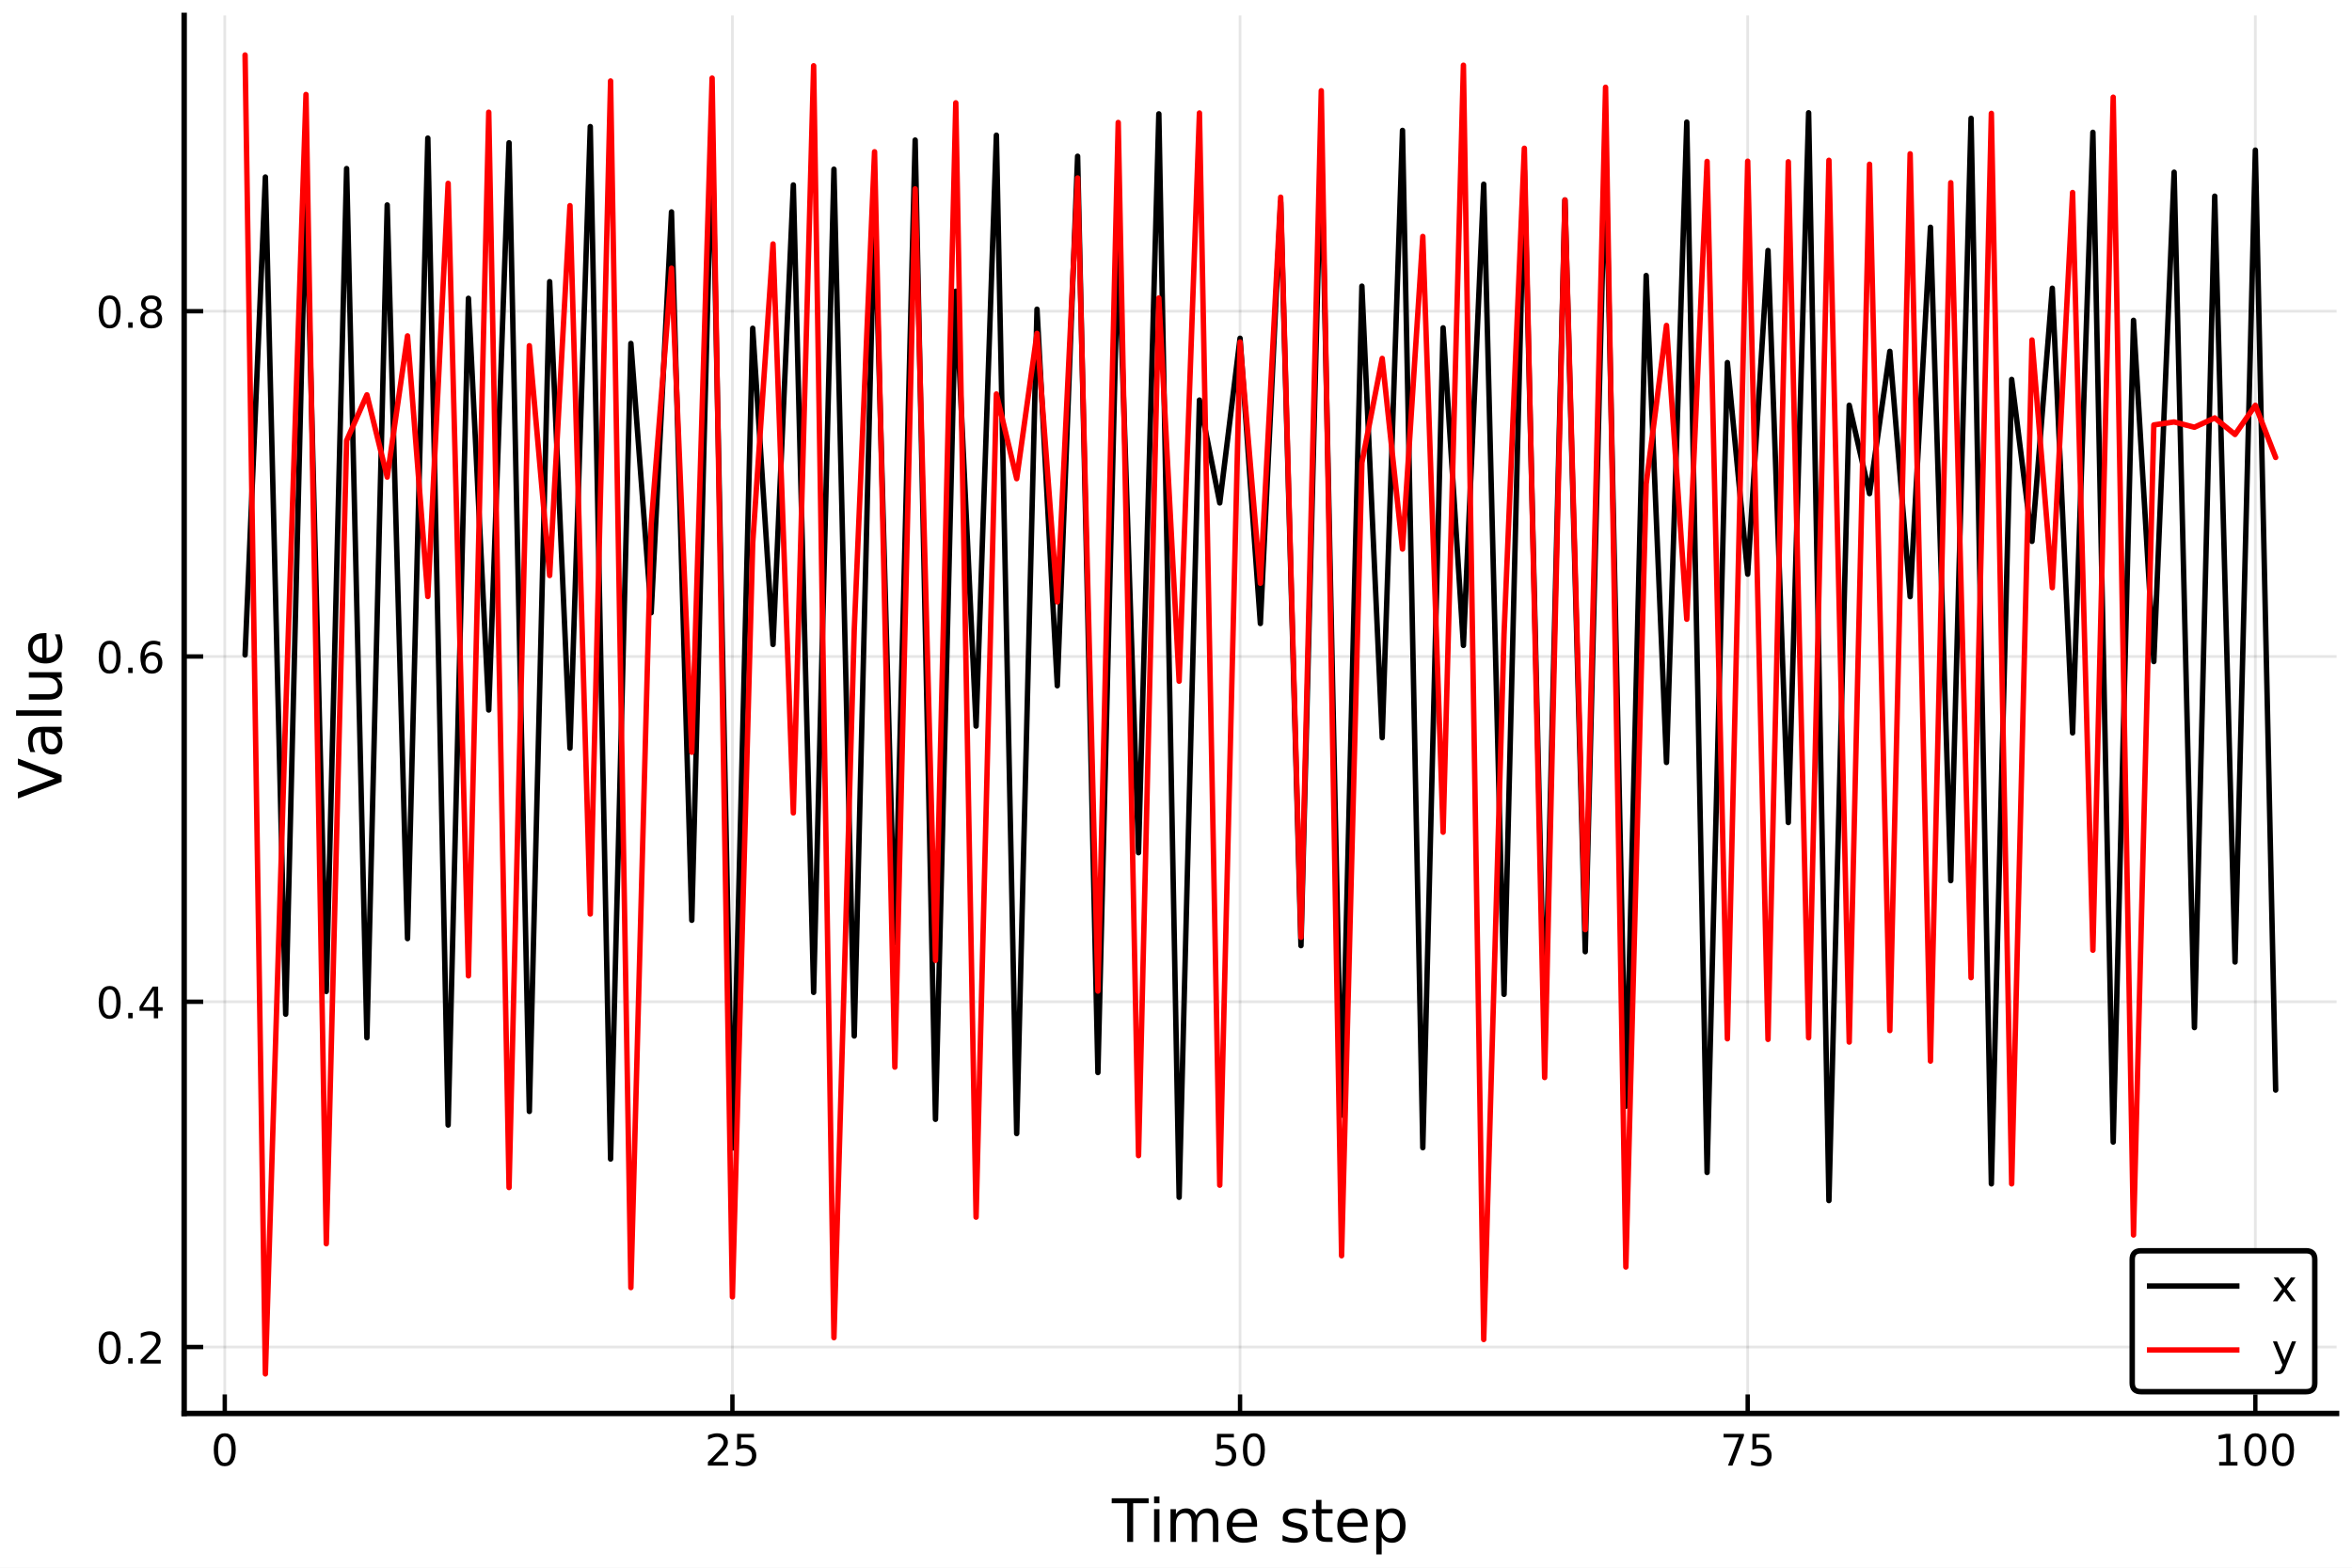
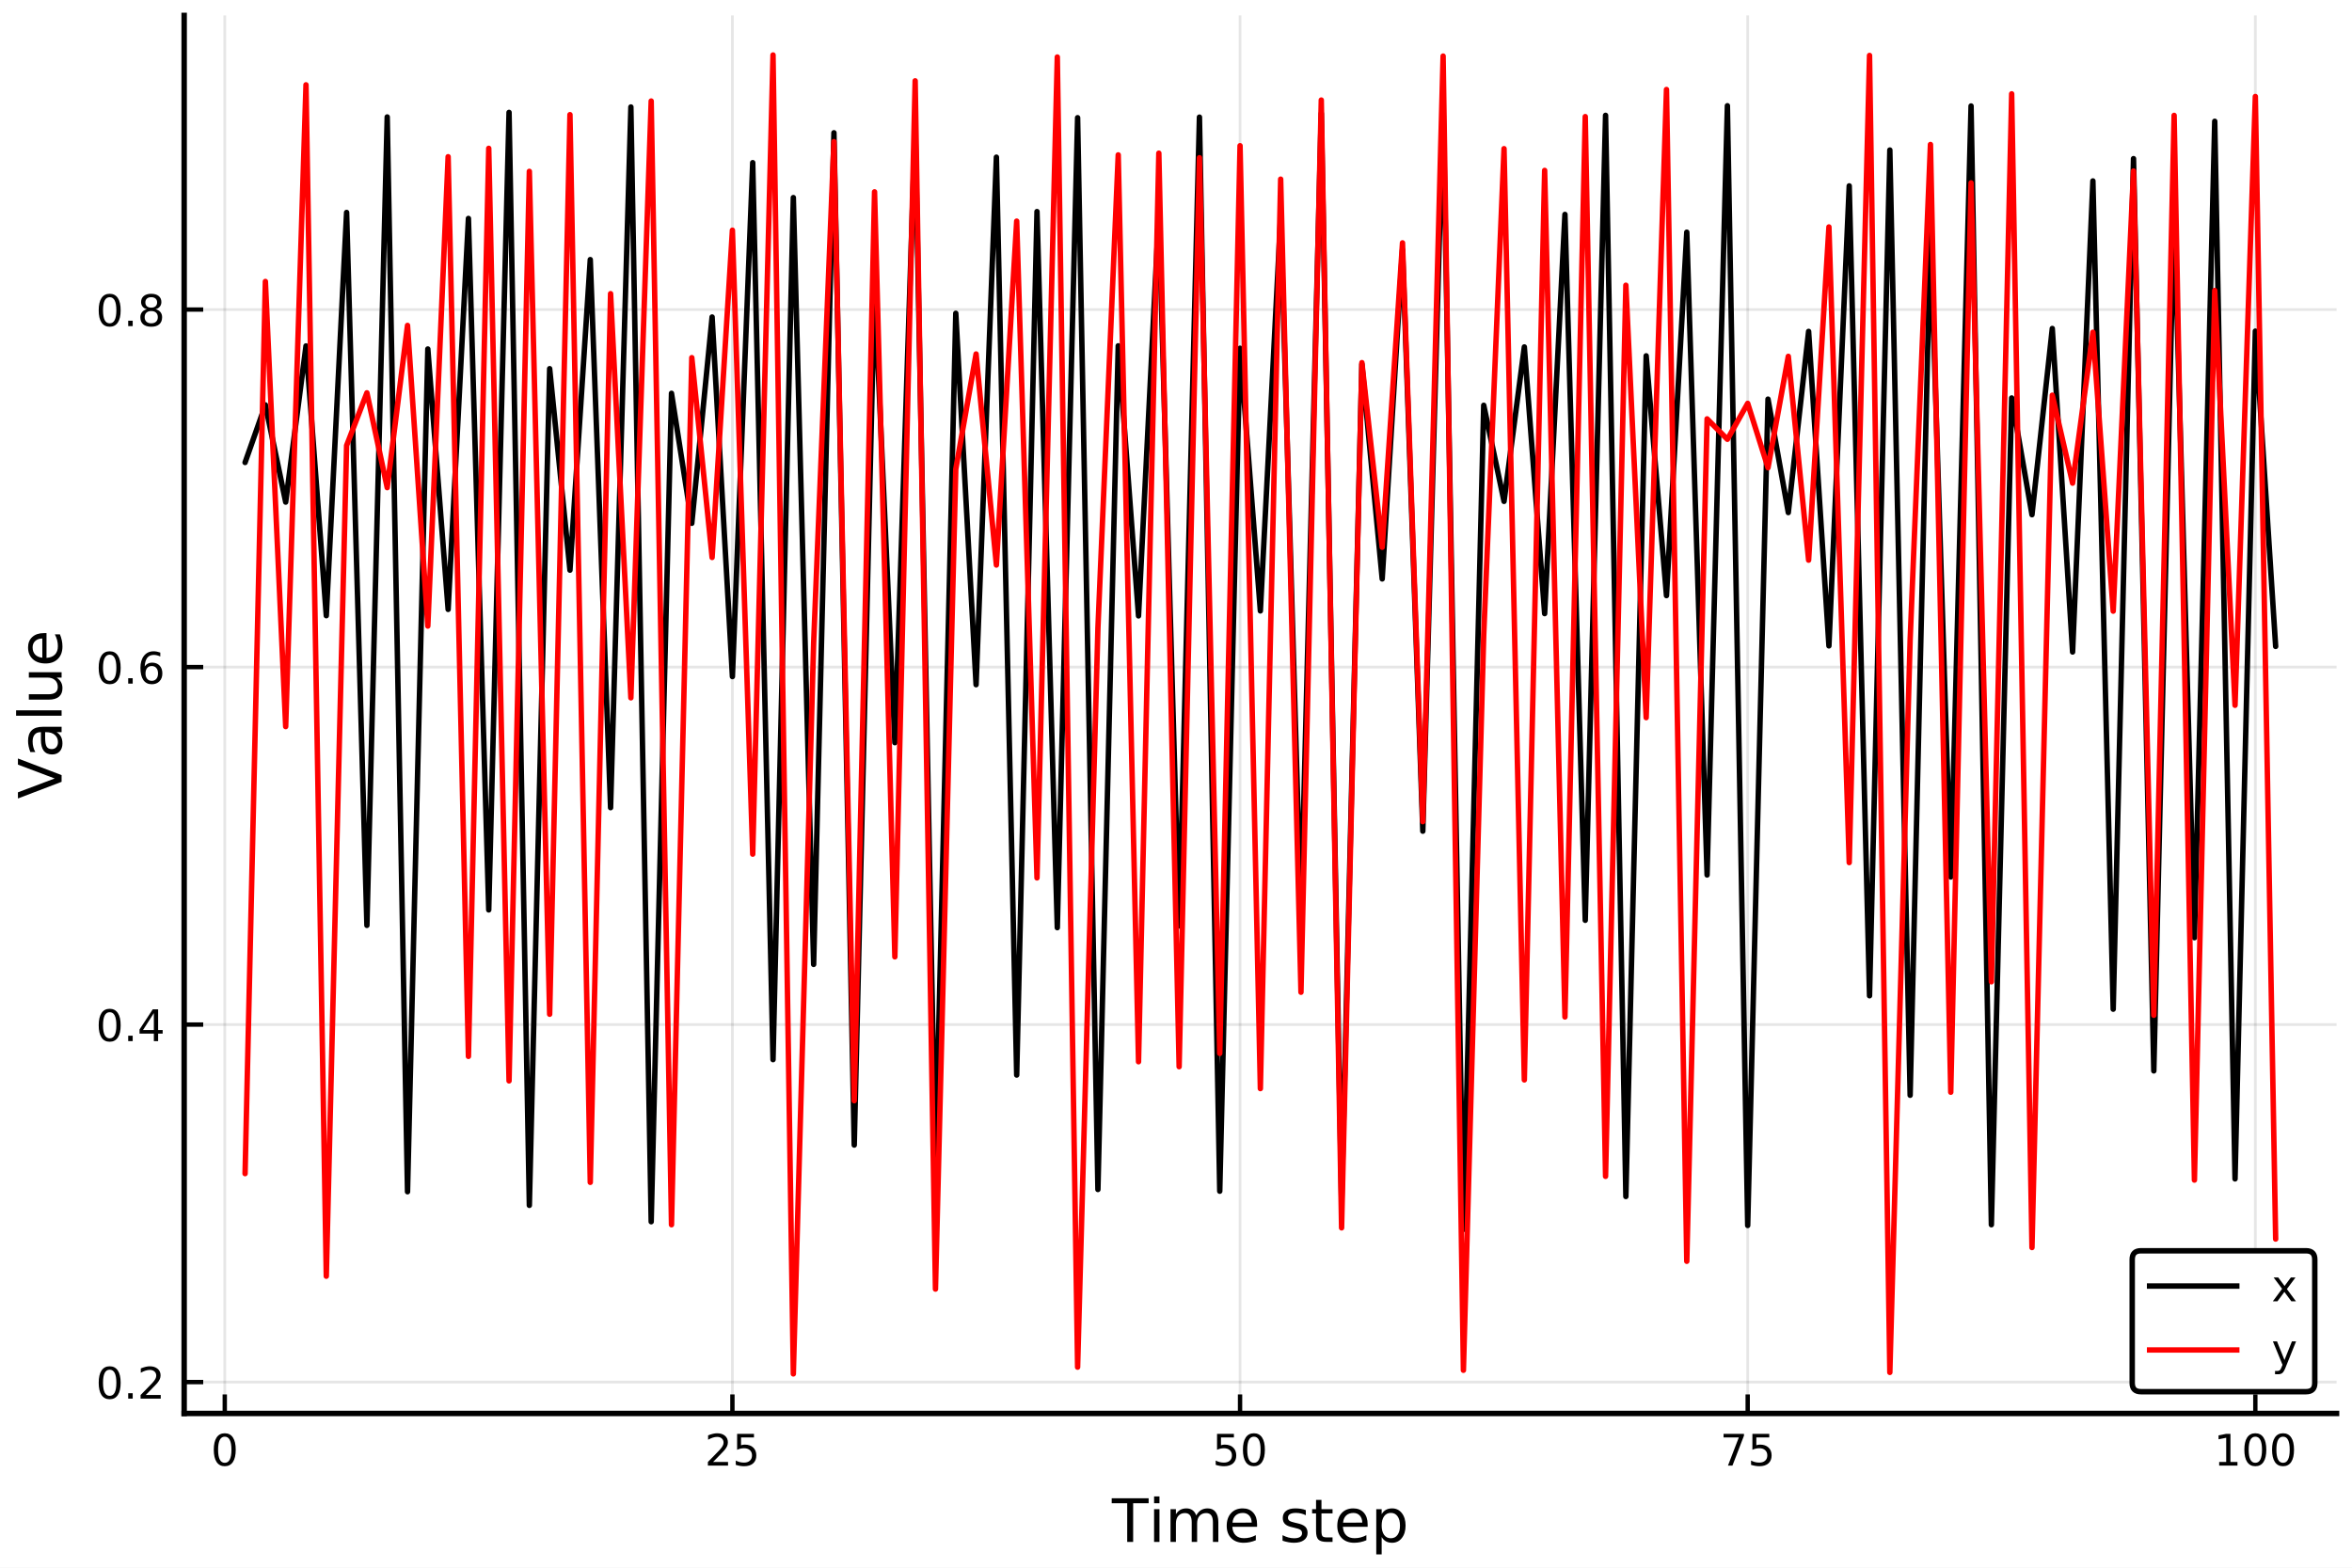
<svg xmlns="http://www.w3.org/2000/svg" xmlns:xlink="http://www.w3.org/1999/xlink" height="288pt" version="1.1" viewBox="0 0 432 288" width="432pt">
  <defs>
    <style type="text/css">
*{stroke-linecap:butt;stroke-linejoin:round;}
  </style>
  </defs>
  <g id="figure_1">
    <g id="patch_1">
      <path d="M 0 288  L 432 288  L 432 0  L 0 0  z " style="fill:#ffffff;" />
    </g>
    <g id="axes_1">
      <g id="patch_2">
        <path d="M 33.825 259.665  L 429.165 259.665  L 429.165 2.835  L 33.825 2.835  z " style="fill:#ffffff;" />
      </g>
      <g id="matplotlib.axis_1">
        <g id="xtick_1">
          <g id="line2d_1">
-             <path clip-path="url(#p52759d1450)" d="M 41.284 259.665  L 41.284 2.835  " style="fill:none;stroke:#000000;stroke-linecap:square;stroke-opacity:0.1;stroke-width:0.5;" />
+             <path clip-path="url(#p5b34b2c2c7)" d="M 41.284 259.665  L 41.284 2.835  " style="fill:none;stroke:#000000;stroke-linecap:square;stroke-opacity:0.1;stroke-width:0.5;" />
          </g>
          <g id="line2d_2">
            <defs>
-               <path d="M 0 0  L 0 -3.5  " id="mdcbbb05896" style="stroke:#000000;stroke-width:0.8;" />
-             </defs>
-             <g>
-               <use style="stroke:#000000;stroke-width:0.8;" x="41.284" xlink:href="#mdcbbb05896" y="259.665" />
+               <path d="M 0 0  L 0 -3.5  " id="m8da7225089" style="stroke:#000000;stroke-width:0.8;" />
+             </defs>
+             <g>
+               <use style="stroke:#000000;stroke-width:0.8;" x="41.284" xlink:href="#m8da7225089" y="259.665" />
            </g>
          </g>
          <g id="text_1">
            <defs>
              <path d="M 31.781 66.406  Q 24.172 66.406 20.328 58.906  Q 16.5 51.422 16.5 36.375  Q 16.5 21.391 20.328 13.891  Q 24.172 6.391 31.781 6.391  Q 39.453 6.391 43.281 13.891  Q 47.125 21.391 47.125 36.375  Q 47.125 51.422 43.281 58.906  Q 39.453 66.406 31.781 66.406  z M 31.781 74.219  Q 44.047 74.219 50.516 64.516  Q 56.984 54.828 56.984 36.375  Q 56.984 17.969 50.516 8.266  Q 44.047 -1.422 31.781 -1.422  Q 19.531 -1.422 13.062 8.266  Q 6.594 17.969 6.594 36.375  Q 6.594 54.828 13.062 64.516  Q 19.531 74.219 31.781 74.219  z " id="DejaVuSans-48" />
            </defs>
            <g transform="translate(38.7389 269.2441)scale(0.08 -0.08)">
              <use xlink:href="#DejaVuSans-48" />
            </g>
          </g>
        </g>
        <g id="xtick_2">
          <g id="line2d_3">
-             <path clip-path="url(#p52759d1450)" d="M 134.525 259.665  L 134.525 2.835  " style="fill:none;stroke:#000000;stroke-linecap:square;stroke-opacity:0.1;stroke-width:0.5;" />
+             <path clip-path="url(#p5b34b2c2c7)" d="M 134.525 259.665  L 134.525 2.835  " style="fill:none;stroke:#000000;stroke-linecap:square;stroke-opacity:0.1;stroke-width:0.5;" />
          </g>
          <g id="line2d_4">
            <g>
-               <use style="stroke:#000000;stroke-width:0.8;" x="134.525" xlink:href="#mdcbbb05896" y="259.665" />
+               <use style="stroke:#000000;stroke-width:0.8;" x="134.525" xlink:href="#m8da7225089" y="259.665" />
            </g>
          </g>
          <g id="text_2">
            <defs>
              <path d="M 19.188 8.297  L 53.609 8.297  L 53.609 0  L 7.328 0  L 7.328 8.297  Q 12.938 14.109 22.625 23.891  Q 32.328 33.688 34.812 36.531  Q 39.547 41.844 41.422 45.531  Q 43.312 49.219 43.312 52.781  Q 43.312 58.594 39.234 62.25  Q 35.156 65.922 28.609 65.922  Q 23.969 65.922 18.812 64.312  Q 13.672 62.703 7.812 59.422  L 7.812 69.391  Q 13.766 71.781 18.938 73  Q 24.125 74.219 28.422 74.219  Q 39.75 74.219 46.484 68.547  Q 53.219 62.891 53.219 53.422  Q 53.219 48.922 51.531 44.891  Q 49.859 40.875 45.406 35.406  Q 44.188 33.984 37.641 27.219  Q 31.109 20.453 19.188 8.297  z " id="DejaVuSans-50" />
              <path d="M 10.797 72.906  L 49.516 72.906  L 49.516 64.594  L 19.828 64.594  L 19.828 46.734  Q 21.969 47.469 24.109 47.828  Q 26.266 48.188 28.422 48.188  Q 40.625 48.188 47.75 41.5  Q 54.891 34.812 54.891 23.391  Q 54.891 11.625 47.562 5.094  Q 40.234 -1.422 26.906 -1.422  Q 22.312 -1.422 17.547 -0.641  Q 12.797 0.141 7.719 1.703  L 7.719 11.625  Q 12.109 9.234 16.797 8.062  Q 21.484 6.891 26.703 6.891  Q 35.156 6.891 40.078 11.328  Q 45.016 15.766 45.016 23.391  Q 45.016 31 40.078 35.438  Q 35.156 39.891 26.703 39.891  Q 22.75 39.891 18.812 39.016  Q 14.891 38.141 10.797 36.281  z " id="DejaVuSans-53" />
            </defs>
            <g transform="translate(129.4346 269.2441)scale(0.08 -0.08)">
              <use xlink:href="#DejaVuSans-50" />
              <use x="63.623" xlink:href="#DejaVuSans-53" />
            </g>
          </g>
        </g>
        <g id="xtick_3">
          <g id="line2d_5">
-             <path clip-path="url(#p52759d1450)" d="M 227.765 259.665  L 227.765 2.835  " style="fill:none;stroke:#000000;stroke-linecap:square;stroke-opacity:0.1;stroke-width:0.5;" />
+             <path clip-path="url(#p5b34b2c2c7)" d="M 227.765 259.665  L 227.765 2.835  " style="fill:none;stroke:#000000;stroke-linecap:square;stroke-opacity:0.1;stroke-width:0.5;" />
          </g>
          <g id="line2d_6">
            <g>
-               <use style="stroke:#000000;stroke-width:0.8;" x="227.765" xlink:href="#mdcbbb05896" y="259.665" />
+               <use style="stroke:#000000;stroke-width:0.8;" x="227.765" xlink:href="#m8da7225089" y="259.665" />
            </g>
          </g>
          <g id="text_3">
            <g transform="translate(222.6754 269.2441)scale(0.08 -0.08)">
              <use xlink:href="#DejaVuSans-53" />
              <use x="63.623" xlink:href="#DejaVuSans-48" />
            </g>
          </g>
        </g>
        <g id="xtick_4">
          <g id="line2d_7">
-             <path clip-path="url(#p52759d1450)" d="M 321.006 259.665  L 321.006 2.835  " style="fill:none;stroke:#000000;stroke-linecap:square;stroke-opacity:0.1;stroke-width:0.5;" />
+             <path clip-path="url(#p5b34b2c2c7)" d="M 321.006 259.665  L 321.006 2.835  " style="fill:none;stroke:#000000;stroke-linecap:square;stroke-opacity:0.1;stroke-width:0.5;" />
          </g>
          <g id="line2d_8">
            <g>
-               <use style="stroke:#000000;stroke-width:0.8;" x="321.006" xlink:href="#mdcbbb05896" y="259.665" />
+               <use style="stroke:#000000;stroke-width:0.8;" x="321.006" xlink:href="#m8da7225089" y="259.665" />
            </g>
          </g>
          <g id="text_4">
            <defs>
              <path d="M 8.203 72.906  L 55.078 72.906  L 55.078 68.703  L 28.609 0  L 18.312 0  L 43.219 64.594  L 8.203 64.594  z " id="DejaVuSans-55" />
            </defs>
            <g transform="translate(315.9161 269.2441)scale(0.08 -0.08)">
              <use xlink:href="#DejaVuSans-55" />
              <use x="63.623" xlink:href="#DejaVuSans-53" />
            </g>
          </g>
        </g>
        <g id="xtick_5">
          <g id="line2d_9">
-             <path clip-path="url(#p52759d1450)" d="M 414.247 259.665  L 414.247 2.835  " style="fill:none;stroke:#000000;stroke-linecap:square;stroke-opacity:0.1;stroke-width:0.5;" />
+             <path clip-path="url(#p5b34b2c2c7)" d="M 414.247 259.665  L 414.247 2.835  " style="fill:none;stroke:#000000;stroke-linecap:square;stroke-opacity:0.1;stroke-width:0.5;" />
          </g>
          <g id="line2d_10">
            <g>
-               <use style="stroke:#000000;stroke-width:0.8;" x="414.247" xlink:href="#mdcbbb05896" y="259.665" />
+               <use style="stroke:#000000;stroke-width:0.8;" x="414.247" xlink:href="#m8da7225089" y="259.665" />
            </g>
          </g>
          <g id="text_5">
            <defs>
              <path d="M 12.406 8.297  L 28.516 8.297  L 28.516 63.922  L 10.984 60.406  L 10.984 69.391  L 28.422 72.906  L 38.281 72.906  L 38.281 8.297  L 54.391 8.297  L 54.391 0  L 12.406 0  z " id="DejaVuSans-49" />
            </defs>
            <g transform="translate(406.6118 269.2441)scale(0.08 -0.08)">
              <use xlink:href="#DejaVuSans-49" />
              <use x="63.623" xlink:href="#DejaVuSans-48" />
              <use x="127.246" xlink:href="#DejaVuSans-48" />
            </g>
          </g>
        </g>
        <g id="text_6">
          <defs>
            <path d="M -0.297 72.906  L 61.375 72.906  L 61.375 64.594  L 35.5 64.594  L 35.5 0  L 25.594 0  L 25.594 64.594  L -0.297 64.594  z " id="DejaVuSans-84" />
            <path d="M 9.422 54.688  L 18.406 54.688  L 18.406 0  L 9.422 0  z M 9.422 75.984  L 18.406 75.984  L 18.406 64.594  L 9.422 64.594  z " id="DejaVuSans-105" />
            <path d="M 52 44.188  Q 55.375 50.25 60.062 53.125  Q 64.75 56 71.094 56  Q 79.641 56 84.281 50.016  Q 88.922 44.047 88.922 33.016  L 88.922 0  L 79.891 0  L 79.891 32.719  Q 79.891 40.578 77.094 44.375  Q 74.312 48.188 68.609 48.188  Q 61.625 48.188 57.562 43.547  Q 53.516 38.922 53.516 30.906  L 53.516 0  L 44.484 0  L 44.484 32.719  Q 44.484 40.625 41.703 44.406  Q 38.922 48.188 33.109 48.188  Q 26.219 48.188 22.156 43.531  Q 18.109 38.875 18.109 30.906  L 18.109 0  L 9.078 0  L 9.078 54.688  L 18.109 54.688  L 18.109 46.188  Q 21.188 51.219 25.484 53.609  Q 29.781 56 35.688 56  Q 41.656 56 45.828 52.969  Q 50 49.953 52 44.188  z " id="DejaVuSans-109" />
            <path d="M 56.203 29.594  L 56.203 25.203  L 14.891 25.203  Q 15.484 15.922 20.484 11.062  Q 25.484 6.203 34.422 6.203  Q 39.594 6.203 44.453 7.469  Q 49.312 8.734 54.109 11.281  L 54.109 2.781  Q 49.266 0.734 44.188 -0.344  Q 39.109 -1.422 33.891 -1.422  Q 20.797 -1.422 13.156 6.188  Q 5.516 13.812 5.516 26.812  Q 5.516 40.234 12.766 48.109  Q 20.016 56 32.328 56  Q 43.359 56 49.781 48.891  Q 56.203 41.797 56.203 29.594  z M 47.219 32.234  Q 47.125 39.594 43.094 43.984  Q 39.062 48.391 32.422 48.391  Q 24.906 48.391 20.391 44.141  Q 15.875 39.891 15.188 32.172  z " id="DejaVuSans-101" />
            <path id="DejaVuSans-32" />
            <path d="M 44.281 53.078  L 44.281 44.578  Q 40.484 46.531 36.375 47.5  Q 32.281 48.484 27.875 48.484  Q 21.188 48.484 17.844 46.438  Q 14.5 44.391 14.5 40.281  Q 14.5 37.156 16.891 35.375  Q 19.281 33.594 26.516 31.984  L 29.594 31.297  Q 39.156 29.25 43.188 25.516  Q 47.219 21.781 47.219 15.094  Q 47.219 7.469 41.188 3.016  Q 35.156 -1.422 24.609 -1.422  Q 20.219 -1.422 15.453 -0.562  Q 10.688 0.297 5.422 2  L 5.422 11.281  Q 10.406 8.688 15.234 7.391  Q 20.062 6.109 24.812 6.109  Q 31.156 6.109 34.562 8.281  Q 37.984 10.453 37.984 14.406  Q 37.984 18.062 35.516 20.016  Q 33.062 21.969 24.703 23.781  L 21.578 24.516  Q 13.234 26.266 9.516 29.906  Q 5.812 33.547 5.812 39.891  Q 5.812 47.609 11.281 51.797  Q 16.75 56 26.812 56  Q 31.781 56 36.172 55.266  Q 40.578 54.547 44.281 53.078  z " id="DejaVuSans-115" />
            <path d="M 18.312 70.219  L 18.312 54.688  L 36.812 54.688  L 36.812 47.703  L 18.312 47.703  L 18.312 18.016  Q 18.312 11.328 20.141 9.422  Q 21.969 7.516 27.594 7.516  L 36.812 7.516  L 36.812 0  L 27.594 0  Q 17.188 0 13.234 3.875  Q 9.281 7.766 9.281 18.016  L 9.281 47.703  L 2.688 47.703  L 2.688 54.688  L 9.281 54.688  L 9.281 70.219  z " id="DejaVuSans-116" />
            <path d="M 18.109 8.203  L 18.109 -20.797  L 9.078 -20.797  L 9.078 54.688  L 18.109 54.688  L 18.109 46.391  Q 20.953 51.266 25.266 53.625  Q 29.594 56 35.594 56  Q 45.562 56 51.781 48.094  Q 58.016 40.188 58.016 27.297  Q 58.016 14.406 51.781 6.484  Q 45.562 -1.422 35.594 -1.422  Q 29.594 -1.422 25.266 0.953  Q 20.953 3.328 18.109 8.203  z M 48.688 27.297  Q 48.688 37.203 44.609 42.844  Q 40.531 48.484 33.406 48.484  Q 26.266 48.484 22.188 42.844  Q 18.109 37.203 18.109 27.297  Q 18.109 17.391 22.188 11.75  Q 26.266 6.109 33.406 6.109  Q 40.531 6.109 44.609 11.75  Q 48.688 17.391 48.688 27.297  z " id="DejaVuSans-112" />
          </defs>
          <g transform="translate(204.2236 283.2661)scale(0.11 -0.11)">
            <use xlink:href="#DejaVuSans-84" />
            <use x="61.037" xlink:href="#DejaVuSans-105" />
            <use x="88.82" xlink:href="#DejaVuSans-109" />
            <use x="186.232" xlink:href="#DejaVuSans-101" />
            <use x="247.756" xlink:href="#DejaVuSans-32" />
            <use x="279.543" xlink:href="#DejaVuSans-115" />
            <use x="331.643" xlink:href="#DejaVuSans-116" />
            <use x="370.852" xlink:href="#DejaVuSans-101" />
            <use x="432.375" xlink:href="#DejaVuSans-112" />
          </g>
        </g>
      </g>
      <g id="matplotlib.axis_2">
        <g id="ytick_1">
          <g id="line2d_11">
-             <path clip-path="url(#p52759d1450)" d="M 33.825 247.461  L 429.165 247.461  " style="fill:none;stroke:#000000;stroke-linecap:square;stroke-opacity:0.1;stroke-width:0.5;" />
+             <path clip-path="url(#p5b34b2c2c7)" d="M 33.825 253.901  L 429.165 253.901  " style="fill:none;stroke:#000000;stroke-linecap:square;stroke-opacity:0.1;stroke-width:0.5;" />
          </g>
          <g id="line2d_12">
            <defs>
-               <path d="M 0 0  L 3.5 0  " id="med1cfec006" style="stroke:#000000;stroke-width:0.8;" />
-             </defs>
-             <g>
-               <use style="stroke:#000000;stroke-width:0.8;" x="33.825" xlink:href="#med1cfec006" y="247.461" />
+               <path d="M 0 0  L 3.5 0  " id="m296584bf1b" style="stroke:#000000;stroke-width:0.8;" />
+             </defs>
+             <g>
+               <use style="stroke:#000000;stroke-width:0.8;" x="33.825" xlink:href="#m296584bf1b" y="253.901" />
            </g>
          </g>
          <g id="text_7">
            <defs>
              <path d="M 10.688 12.406  L 21 12.406  L 21 0  L 10.688 0  z " id="DejaVuSans-46" />
            </defs>
-             <g transform="translate(17.60215 250.5006)scale(0.08 -0.08)">
+             <g transform="translate(17.60215 256.9402)scale(0.08 -0.08)">
              <use xlink:href="#DejaVuSans-48" />
              <use x="63.623" xlink:href="#DejaVuSans-46" />
              <use x="95.41" xlink:href="#DejaVuSans-50" />
            </g>
          </g>
        </g>
        <g id="ytick_2">
          <g id="line2d_13">
-             <path clip-path="url(#p52759d1450)" d="M 33.825 184.032  L 429.165 184.032  " style="fill:none;stroke:#000000;stroke-linecap:square;stroke-opacity:0.1;stroke-width:0.5;" />
+             <path clip-path="url(#p5b34b2c2c7)" d="M 33.825 188.224  L 429.165 188.224  " style="fill:none;stroke:#000000;stroke-linecap:square;stroke-opacity:0.1;stroke-width:0.5;" />
          </g>
          <g id="line2d_14">
            <g>
-               <use style="stroke:#000000;stroke-width:0.8;" x="33.825" xlink:href="#med1cfec006" y="184.032" />
+               <use style="stroke:#000000;stroke-width:0.8;" x="33.825" xlink:href="#m296584bf1b" y="188.224" />
            </g>
          </g>
          <g id="text_8">
            <defs>
              <path d="M 37.797 64.312  L 12.891 25.391  L 37.797 25.391  z M 35.203 72.906  L 47.609 72.906  L 47.609 25.391  L 58.016 25.391  L 58.016 17.188  L 47.609 17.188  L 47.609 0  L 37.797 0  L 37.797 17.188  L 4.891 17.188  L 4.891 26.703  z " id="DejaVuSans-52" />
            </defs>
-             <g transform="translate(17.60215 187.0713)scale(0.08 -0.08)">
+             <g transform="translate(17.60215 191.2637)scale(0.08 -0.08)">
              <use xlink:href="#DejaVuSans-48" />
              <use x="63.623" xlink:href="#DejaVuSans-46" />
              <use x="95.41" xlink:href="#DejaVuSans-52" />
            </g>
          </g>
        </g>
        <g id="ytick_3">
          <g id="line2d_15">
-             <path clip-path="url(#p52759d1450)" d="M 33.825 120.603  L 429.165 120.603  " style="fill:none;stroke:#000000;stroke-linecap:square;stroke-opacity:0.1;stroke-width:0.5;" />
+             <path clip-path="url(#p5b34b2c2c7)" d="M 33.825 122.548  L 429.165 122.548  " style="fill:none;stroke:#000000;stroke-linecap:square;stroke-opacity:0.1;stroke-width:0.5;" />
          </g>
          <g id="line2d_16">
            <g>
-               <use style="stroke:#000000;stroke-width:0.8;" x="33.825" xlink:href="#med1cfec006" y="120.603" />
+               <use style="stroke:#000000;stroke-width:0.8;" x="33.825" xlink:href="#m296584bf1b" y="122.548" />
            </g>
          </g>
          <g id="text_9">
            <defs>
              <path d="M 33.016 40.375  Q 26.375 40.375 22.484 35.828  Q 18.609 31.297 18.609 23.391  Q 18.609 15.531 22.484 10.953  Q 26.375 6.391 33.016 6.391  Q 39.656 6.391 43.531 10.953  Q 47.406 15.531 47.406 23.391  Q 47.406 31.297 43.531 35.828  Q 39.656 40.375 33.016 40.375  z M 52.594 71.297  L 52.594 62.312  Q 48.875 64.062 45.094 64.984  Q 41.312 65.922 37.594 65.922  Q 27.828 65.922 22.672 59.328  Q 17.531 52.734 16.797 39.406  Q 19.672 43.656 24.016 45.922  Q 28.375 48.188 33.594 48.188  Q 44.578 48.188 50.953 41.516  Q 57.328 34.859 57.328 23.391  Q 57.328 12.156 50.688 5.359  Q 44.047 -1.422 33.016 -1.422  Q 20.359 -1.422 13.672 8.266  Q 6.984 17.969 6.984 36.375  Q 6.984 53.656 15.188 63.938  Q 23.391 74.219 37.203 74.219  Q 40.922 74.219 44.703 73.484  Q 48.484 72.75 52.594 71.297  z " id="DejaVuSans-54" />
            </defs>
-             <g transform="translate(17.60215 123.6419)scale(0.08 -0.08)">
+             <g transform="translate(17.60215 125.5872)scale(0.08 -0.08)">
              <use xlink:href="#DejaVuSans-48" />
              <use x="63.623" xlink:href="#DejaVuSans-46" />
              <use x="95.41" xlink:href="#DejaVuSans-54" />
            </g>
          </g>
        </g>
        <g id="ytick_4">
          <g id="line2d_17">
-             <path clip-path="url(#p52759d1450)" d="M 33.825 57.173  L 429.165 57.173  " style="fill:none;stroke:#000000;stroke-linecap:square;stroke-opacity:0.1;stroke-width:0.5;" />
+             <path clip-path="url(#p5b34b2c2c7)" d="M 33.825 56.871  L 429.165 56.871  " style="fill:none;stroke:#000000;stroke-linecap:square;stroke-opacity:0.1;stroke-width:0.5;" />
          </g>
          <g id="line2d_18">
            <g>
-               <use style="stroke:#000000;stroke-width:0.8;" x="33.825" xlink:href="#med1cfec006" y="57.173" />
+               <use style="stroke:#000000;stroke-width:0.8;" x="33.825" xlink:href="#m296584bf1b" y="56.871" />
            </g>
          </g>
          <g id="text_10">
            <defs>
              <path d="M 31.781 34.625  Q 24.75 34.625 20.719 30.859  Q 16.703 27.094 16.703 20.516  Q 16.703 13.922 20.719 10.156  Q 24.75 6.391 31.781 6.391  Q 38.812 6.391 42.859 10.172  Q 46.922 13.969 46.922 20.516  Q 46.922 27.094 42.891 30.859  Q 38.875 34.625 31.781 34.625  z M 21.922 38.812  Q 15.578 40.375 12.031 44.719  Q 8.5 49.078 8.5 55.328  Q 8.5 64.062 14.719 69.141  Q 20.953 74.219 31.781 74.219  Q 42.672 74.219 48.875 69.141  Q 55.078 64.062 55.078 55.328  Q 55.078 49.078 51.531 44.719  Q 48 40.375 41.703 38.812  Q 48.828 37.156 52.797 32.312  Q 56.781 27.484 56.781 20.516  Q 56.781 9.906 50.312 4.234  Q 43.844 -1.422 31.781 -1.422  Q 19.734 -1.422 13.25 4.234  Q 6.781 9.906 6.781 20.516  Q 6.781 27.484 10.781 32.312  Q 14.797 37.156 21.922 38.812  z M 18.312 54.391  Q 18.312 48.734 21.844 45.562  Q 25.391 42.391 31.781 42.391  Q 38.141 42.391 41.719 45.562  Q 45.312 48.734 45.312 54.391  Q 45.312 60.062 41.719 63.234  Q 38.141 66.406 31.781 66.406  Q 25.391 66.406 21.844 63.234  Q 18.312 60.062 18.312 54.391  z " id="DejaVuSans-56" />
            </defs>
-             <g transform="translate(17.60215 60.21261)scale(0.08 -0.08)">
+             <g transform="translate(17.60215 59.9107)scale(0.08 -0.08)">
              <use xlink:href="#DejaVuSans-48" />
              <use x="63.623" xlink:href="#DejaVuSans-46" />
              <use x="95.41" xlink:href="#DejaVuSans-56" />
            </g>
          </g>
        </g>
        <g id="text_11">
          <defs>
            <path d="M 28.609 0  L 0.781 72.906  L 11.078 72.906  L 34.188 11.531  L 57.328 72.906  L 67.578 72.906  L 39.797 0  z " id="DejaVuSans-86" />
            <path d="M 34.281 27.484  Q 23.391 27.484 19.188 25  Q 14.984 22.516 14.984 16.5  Q 14.984 11.719 18.141 8.906  Q 21.297 6.109 26.703 6.109  Q 34.188 6.109 38.703 11.406  Q 43.219 16.703 43.219 25.484  L 43.219 27.484  z M 52.203 31.203  L 52.203 0  L 43.219 0  L 43.219 8.297  Q 40.141 3.328 35.547 0.953  Q 30.953 -1.422 24.312 -1.422  Q 15.922 -1.422 10.953 3.297  Q 6 8.016 6 15.922  Q 6 25.141 12.172 29.828  Q 18.359 34.516 30.609 34.516  L 43.219 34.516  L 43.219 35.406  Q 43.219 41.609 39.141 45  Q 35.062 48.391 27.688 48.391  Q 23 48.391 18.547 47.266  Q 14.109 46.141 10.016 43.891  L 10.016 52.203  Q 14.938 54.109 19.578 55.047  Q 24.219 56 28.609 56  Q 40.484 56 46.344 49.844  Q 52.203 43.703 52.203 31.203  z " id="DejaVuSans-97" />
            <path d="M 9.422 75.984  L 18.406 75.984  L 18.406 0  L 9.422 0  z " id="DejaVuSans-108" />
            <path d="M 8.5 21.578  L 8.5 54.688  L 17.484 54.688  L 17.484 21.922  Q 17.484 14.156 20.5 10.266  Q 23.531 6.391 29.594 6.391  Q 36.859 6.391 41.078 11.031  Q 45.312 15.672 45.312 23.688  L 45.312 54.688  L 54.297 54.688  L 54.297 0  L 45.312 0  L 45.312 8.406  Q 42.047 3.422 37.719 1  Q 33.406 -1.422 27.688 -1.422  Q 18.266 -1.422 13.375 4.438  Q 8.5 10.297 8.5 21.578  z M 31.109 56  z " id="DejaVuSans-117" />
          </defs>
          <g transform="translate(11.31449 146.7746)rotate(-90)scale(0.11 -0.11)">
            <use xlink:href="#DejaVuSans-86" />
            <use x="68.299" xlink:href="#DejaVuSans-97" />
            <use x="129.578" xlink:href="#DejaVuSans-108" />
            <use x="157.361" xlink:href="#DejaVuSans-117" />
            <use x="220.74" xlink:href="#DejaVuSans-101" />
          </g>
        </g>
      </g>
      <g id="line2d_19">
-         <path clip-path="url(#p52759d1450)" d="M 45.014 120.313  L 48.743 32.522  L 52.473 186.316  L 56.202 34.041  L 59.932 182.143  L 63.662 30.967  L 67.391 190.643  L 71.121 37.653  L 74.851 172.433  L 78.58 25.371  L 82.31 206.678  L 86.039 54.805  L 89.769 130.436  L 93.499 26.227  L 97.228 204.18  L 100.958 51.742  L 104.688 137.438  L 108.417 23.256  L 112.147 212.926  L 115.876 63.095  L 119.606 112.57  L 123.336 38.933  L 127.065 169.064  L 130.795 23.938  L 134.525 210.901  L 138.254 60.309  L 141.984 118.397  L 145.714 33.98  L 149.443 182.311  L 153.173 31.083  L 156.902 190.319  L 160.632 37.367  L 164.362 173.191  L 168.091 25.73  L 171.821 205.629  L 175.551 53.501  L 179.28 133.388  L 183.01 24.836  L 186.739 208.249  L 190.469 56.804  L 194.199 125.982  L 197.928 28.705  L 201.658 197.038  L 205.388 43.782  L 209.117 156.646  L 212.847 20.918  L 216.576 219.956  L 220.306 73.499  L 224.036 92.394  L 227.765 62.141  L 231.495 114.546  L 235.225 37.166  L 238.954 173.725  L 242.684 25.99  L 246.414 204.869  L 250.143 52.572  L 253.873 135.518  L 257.602 23.958  L 261.332 210.842  L 265.062 60.228  L 268.791 118.568  L 272.521 33.846  L 276.251 182.676  L 279.98 31.338  L 283.71 189.607  L 287.439 36.748  L 291.169 174.837  L 294.899 26.554  L 298.628 203.229  L 302.358 50.614  L 306.088 140.069  L 309.817 22.433  L 313.547 215.388  L 317.276 66.608  L 321.006 105.478  L 324.736 46.02  L 328.465 151.097  L 332.195 20.719  L 335.925 220.56  L 339.654 74.447  L 343.384 90.68  L 347.114 64.544  L 350.843 109.609  L 354.573 41.751  L 358.302 161.782  L 362.032 21.735  L 365.762 217.484  L 369.491 69.711  L 373.221 99.451  L 376.951 52.955  L 380.68 134.639  L 384.41 24.308  L 388.139 209.807  L 391.869 58.843  L 395.599 121.535  L 399.328 31.637  L 403.058 188.773  L 406.788 36.039  L 410.517 176.734  L 414.247 27.582  L 417.976 200.258  " style="fill:none;stroke:#000000;stroke-linecap:round;" />
+         <path clip-path="url(#p5b34b2c2c7)" d="M 45.014 84.963  L 48.743 74.383  L 52.473 92.239  L 56.202 63.551  L 59.932 113.106  L 63.662 39.031  L 67.391 170  L 71.121 21.488  L 74.851 218.933  L 78.58 64.116  L 82.31 111.953  L 86.039 40.132  L 89.769 167.158  L 93.499 20.652  L 97.228 221.436  L 100.958 67.731  L 104.688 104.744  L 108.417 47.691  L 112.147 148.375  L 115.876 19.655  L 119.606 224.44  L 123.336 72.255  L 127.065 96.133  L 130.795 58.239  L 134.525 124.294  L 138.254 29.882  L 141.984 194.664  L 145.714 36.302  L 149.443 177.163  L 153.173 24.393  L 156.902 210.356  L 160.632 52.786  L 164.362 136.434  L 168.091 23.111  L 171.821 214.118  L 175.551 57.554  L 179.28 125.784  L 183.01 28.874  L 186.739 197.494  L 190.469 38.87  L 194.199 170.42  L 197.928 21.626  L 201.658 218.519  L 205.388 63.531  L 209.117 113.146  L 212.847 38.993  L 216.576 170.099  L 220.306 21.52  L 224.036 218.837  L 227.765 63.979  L 231.495 112.231  L 235.225 39.865  L 238.954 167.846  L 242.684 20.838  L 246.414 220.878  L 250.143 66.912  L 253.873 106.35  L 257.602 45.907  L 261.332 152.695  L 265.062 19.188  L 268.791 225.856  L 272.521 74.456  L 276.251 92.107  L 279.98 63.737  L 283.71 112.725  L 287.439 39.392  L 291.169 169.067  L 294.899 21.193  L 298.628 219.812  L 302.358 65.37  L 306.088 109.419  L 309.817 42.657  L 313.547 160.742  L 317.276 19.427  L 321.006 225.131  L 324.736 73.323  L 328.465 94.165  L 332.195 60.881  L 335.925 118.65  L 339.654 34.148  L 343.384 182.931  L 347.114 27.564  L 350.843 201.21  L 354.573 42.511  L 358.302 161.11  L 362.032 19.473  L 365.762 224.993  L 369.491 73.109  L 373.221 94.557  L 376.951 60.348  L 380.68 119.777  L 384.41 33.24  L 388.139 185.395  L 391.869 29.144  L 395.599 196.734  L 399.328 38.163  L 403.058 172.262  L 406.788 22.281  L 410.517 216.571  L 414.247 60.832  L 417.976 118.754  " style="fill:none;stroke:#000000;stroke-linecap:round;" />
      </g>
      <g id="line2d_20">
-         <path clip-path="url(#p52759d1450)" d="M 45.014 10.103  L 48.743 252.397  L 52.473 131.041  L 56.202 17.361  L 59.932 228.485  L 63.662 80.943  L 67.391 72.536  L 71.121 87.642  L 74.851 61.703  L 78.58 109.586  L 82.31 33.685  L 86.039 179.275  L 89.769 20.619  L 93.499 218.159  L 97.228 63.512  L 100.958 105.727  L 104.688 37.783  L 108.417 167.918  L 112.147 14.873  L 115.876 236.541  L 119.606 96.304  L 123.336 49.276  L 127.065 138.192  L 130.795 14.352  L 134.525 238.248  L 138.254 99.756  L 141.984 44.82  L 145.714 149.345  L 149.443 12.085  L 153.173 245.744  L 156.902 115.738  L 160.632 27.885  L 164.362 196.034  L 168.091 34.698  L 171.821 176.432  L 175.551 18.892  L 179.28 223.599  L 183.01 72.38  L 186.739 87.939  L 190.469 61.247  L 194.199 110.569  L 197.928 32.698  L 201.658 182.071  L 205.388 22.504  L 209.117 212.299  L 212.847 54.747  L 216.576 125.145  L 220.306 20.757  L 224.036 217.727  L 227.765 62.838  L 231.495 107.155  L 235.225 36.225  L 238.954 172.189  L 242.684 16.674  L 246.414 230.695  L 250.143 85.003  L 253.873 65.843  L 257.602 100.87  L 261.332 43.443  L 265.062 152.886  L 268.791 11.984  L 272.521 246.081  L 276.251 116.489  L 279.98 27.239  L 283.71 197.951  L 287.439 36.734  L 291.169 170.788  L 294.899 16.035  L 298.628 232.759  L 302.358 88.9  L 306.088 59.787  L 309.817 113.757  L 313.547 29.655  L 317.276 190.836  L 321.006 29.617  L 324.736 190.947  L 328.465 29.718  L 332.195 190.651  L 335.925 29.448  L 339.654 191.441  L 343.384 30.175  L 347.114 189.323  L 350.843 28.258  L 354.573 194.932  L 358.302 33.567  L 362.032 179.61  L 365.762 20.834  L 369.491 217.483  L 373.221 62.46  L 376.951 107.961  L 380.68 35.368  L 384.41 174.563  L 388.139 17.862  L 391.869 226.879  L 395.599 78.066  L 399.328 77.518  L 403.058 78.489  L 406.788 76.773  L 410.517 79.819  L 414.247 74.459  L 417.976 84.039  " style="fill:none;stroke:#ff0000;stroke-linecap:round;" />
+         <path clip-path="url(#p5b34b2c2c7)" d="M 45.014 215.605  L 48.743 51.709  L 52.473 133.479  L 56.202 15.586  L 59.932 234.452  L 63.662 81.846  L 67.391 72.165  L 71.121 89.587  L 74.851 59.782  L 78.58 115.011  L 82.31 28.792  L 86.039 194.065  L 89.769 27.252  L 93.499 198.567  L 97.228 31.483  L 100.958 186.325  L 104.688 21.066  L 108.417 217.207  L 112.147 53.953  L 115.876 128.197  L 119.606 18.564  L 123.336 224.995  L 127.065 65.705  L 130.795 102.412  L 134.525 42.295  L 138.254 156.909  L 141.984 10.103  L 145.714 252.397  L 149.443 118.12  L 153.173 26.02  L 156.902 202.209  L 160.632 35.247  L 164.362 175.781  L 168.091 14.852  L 171.821 236.815  L 175.551 86.199  L 179.28 65.032  L 183.01 103.803  L 186.739 40.625  L 190.469 161.277  L 194.199 10.475  L 197.928 251.158  L 201.658 115.379  L 205.388 28.453  L 209.117 195.052  L 212.847 28.14  L 216.576 195.963  L 220.306 28.98  L 224.036 193.52  L 227.765 26.771  L 231.495 199.985  L 235.225 32.912  L 238.954 182.283  L 242.684 18.383  L 246.414 225.566  L 250.143 66.62  L 253.873 100.536  L 257.602 44.616  L 261.332 150.942  L 265.062 10.304  L 268.791 251.729  L 272.521 116.639  L 276.251 27.313  L 279.98 198.389  L 283.71 31.308  L 287.439 186.825  L 291.169 21.424  L 294.899 216.104  L 298.628 52.402  L 302.358 131.836  L 306.088 16.444  L 309.817 231.708  L 313.547 76.95  L 317.276 80.707  L 321.006 74.103  L 324.736 85.927  L 328.465 65.465  L 332.195 102.905  L 335.925 41.697  L 339.654 158.465  L 343.384 10.186  L 347.114 252.122  L 350.843 117.51  L 354.573 26.546  L 358.302 200.649  L 362.032 33.598  L 365.762 180.361  L 369.491 17.238  L 373.221 229.183  L 376.951 72.599  L 380.68 88.761  L 384.41 61.038  L 388.139 112.272  L 391.869 31.417  L 395.599 186.514  L 399.328 21.201  L 403.058 216.792  L 406.788 53.366  L 410.517 129.567  L 414.247 17.73  L 417.976 227.624  " style="fill:none;stroke:#ff0000;stroke-linecap:round;" />
      </g>
      <g id="patch_3">
        <path d="M 33.825 259.665  L 33.825 2.835  " style="fill:none;stroke:#000000;stroke-linecap:square;stroke-linejoin:miter;" />
      </g>
      <g id="patch_4">
        <path d="M 33.825 259.665  L 429.165 259.665  " style="fill:none;stroke:#000000;stroke-linecap:square;stroke-linejoin:miter;" />
      </g>
      <g id="legend_1">
        <g id="patch_5">
          <path d="M 393.23 255.665  L 423.565 255.665  Q 425.165 255.665 425.165 254.065  L 425.165 231.38  Q 425.165 229.78 423.565 229.78  L 393.23 229.78  Q 391.63 229.78 391.63 231.38  L 391.63 254.065  Q 391.63 255.665 393.23 255.665  z " style="fill:#ffffff;stroke:#000000;stroke-linejoin:miter;" />
        </g>
        <g id="line2d_21">
          <path d="M 394.83 236.259  L 410.83 236.259  " style="fill:none;stroke:#000000;stroke-linecap:square;" />
        </g>
        <g id="line2d_22" />
        <g id="text_12">
          <defs>
            <path d="M 54.891 54.688  L 35.109 28.078  L 55.906 0  L 45.312 0  L 29.391 21.484  L 13.484 0  L 2.875 0  L 24.125 28.609  L 4.688 54.688  L 15.281 54.688  L 29.781 35.203  L 44.281 54.688  z " id="DejaVuSans-120" />
          </defs>
          <g transform="translate(417.2304 239.0591)scale(0.08 -0.08)">
            <use xlink:href="#DejaVuSans-120" />
          </g>
        </g>
        <g id="line2d_23">
          <path d="M 394.83 248.002  L 410.83 248.002  " style="fill:none;stroke:#ff0000;stroke-linecap:square;" />
        </g>
        <g id="line2d_24" />
        <g id="text_13">
          <defs>
            <path d="M 32.172 -5.078  Q 28.375 -14.844 24.75 -17.812  Q 21.141 -20.797 15.094 -20.797  L 7.906 -20.797  L 7.906 -13.281  L 13.188 -13.281  Q 16.891 -13.281 18.938 -11.516  Q 21 -9.766 23.484 -3.219  L 25.094 0.875  L 2.984 54.688  L 12.5 54.688  L 29.594 11.922  L 46.688 54.688  L 56.203 54.688  z " id="DejaVuSans-121" />
          </defs>
          <g transform="translate(417.2304 250.8016)scale(0.08 -0.08)">
            <use xlink:href="#DejaVuSans-121" />
          </g>
        </g>
      </g>
    </g>
  </g>
  <defs>
-     <clipPath id="p52759d1450">
+     <clipPath id="p5b34b2c2c7">
      <rect height="256.831" width="395.341" x="33.825" y="2.835" />
    </clipPath>
  </defs>
</svg>
